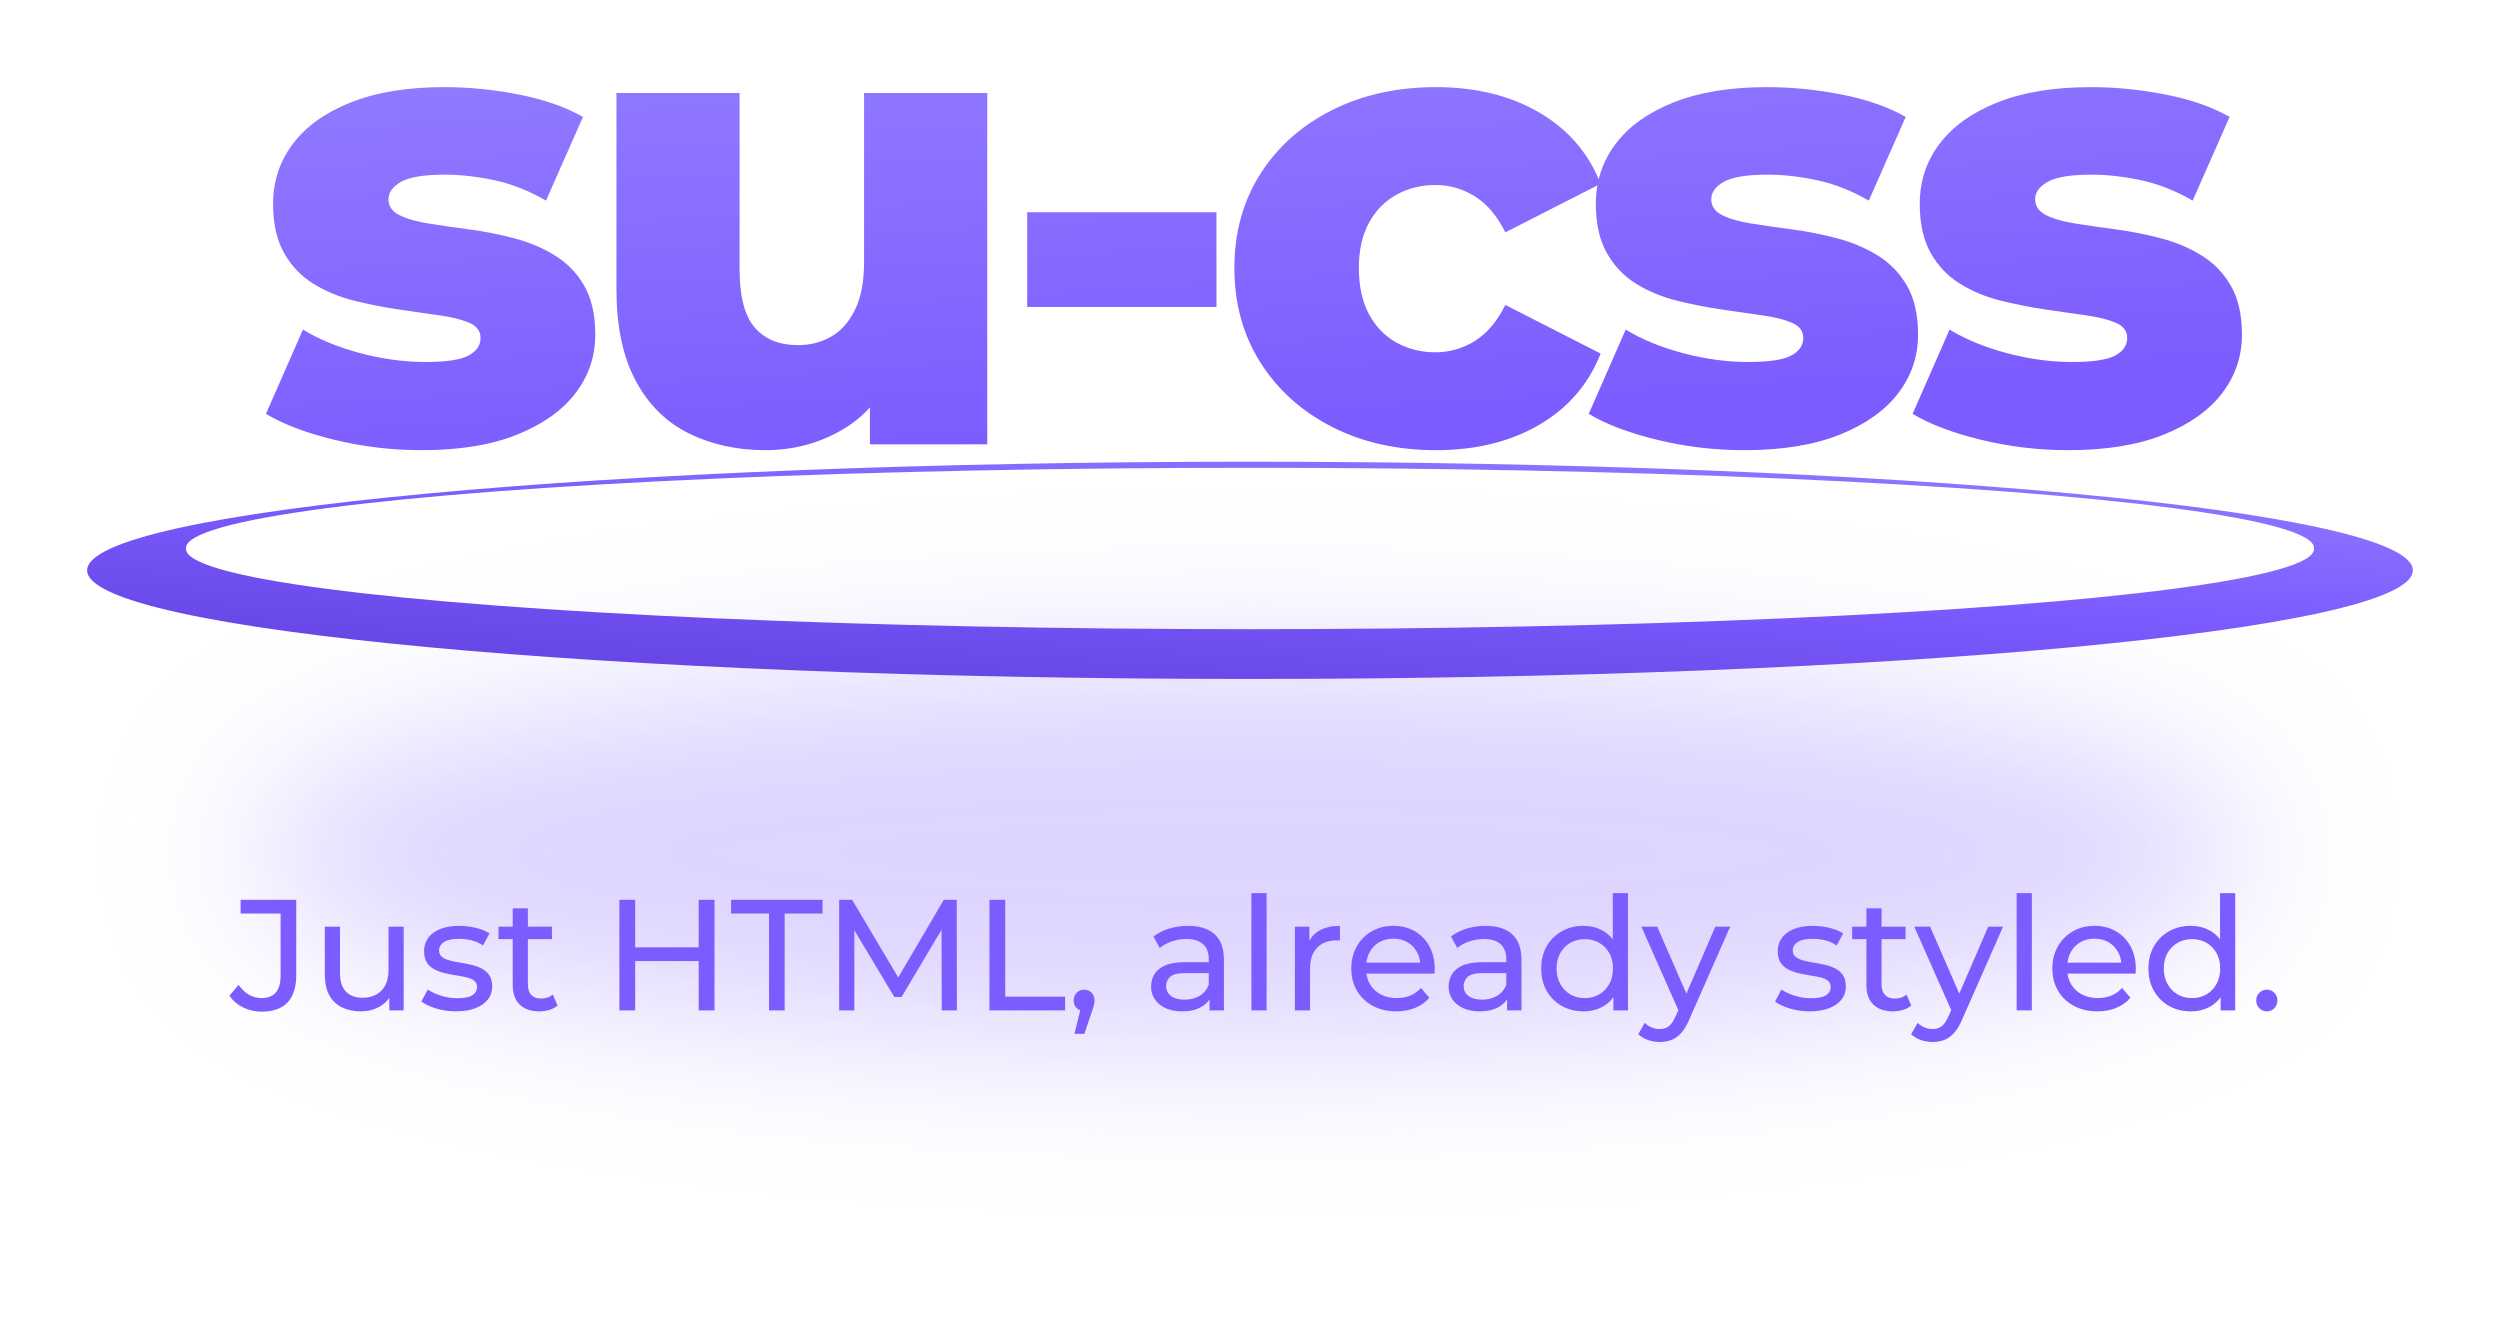
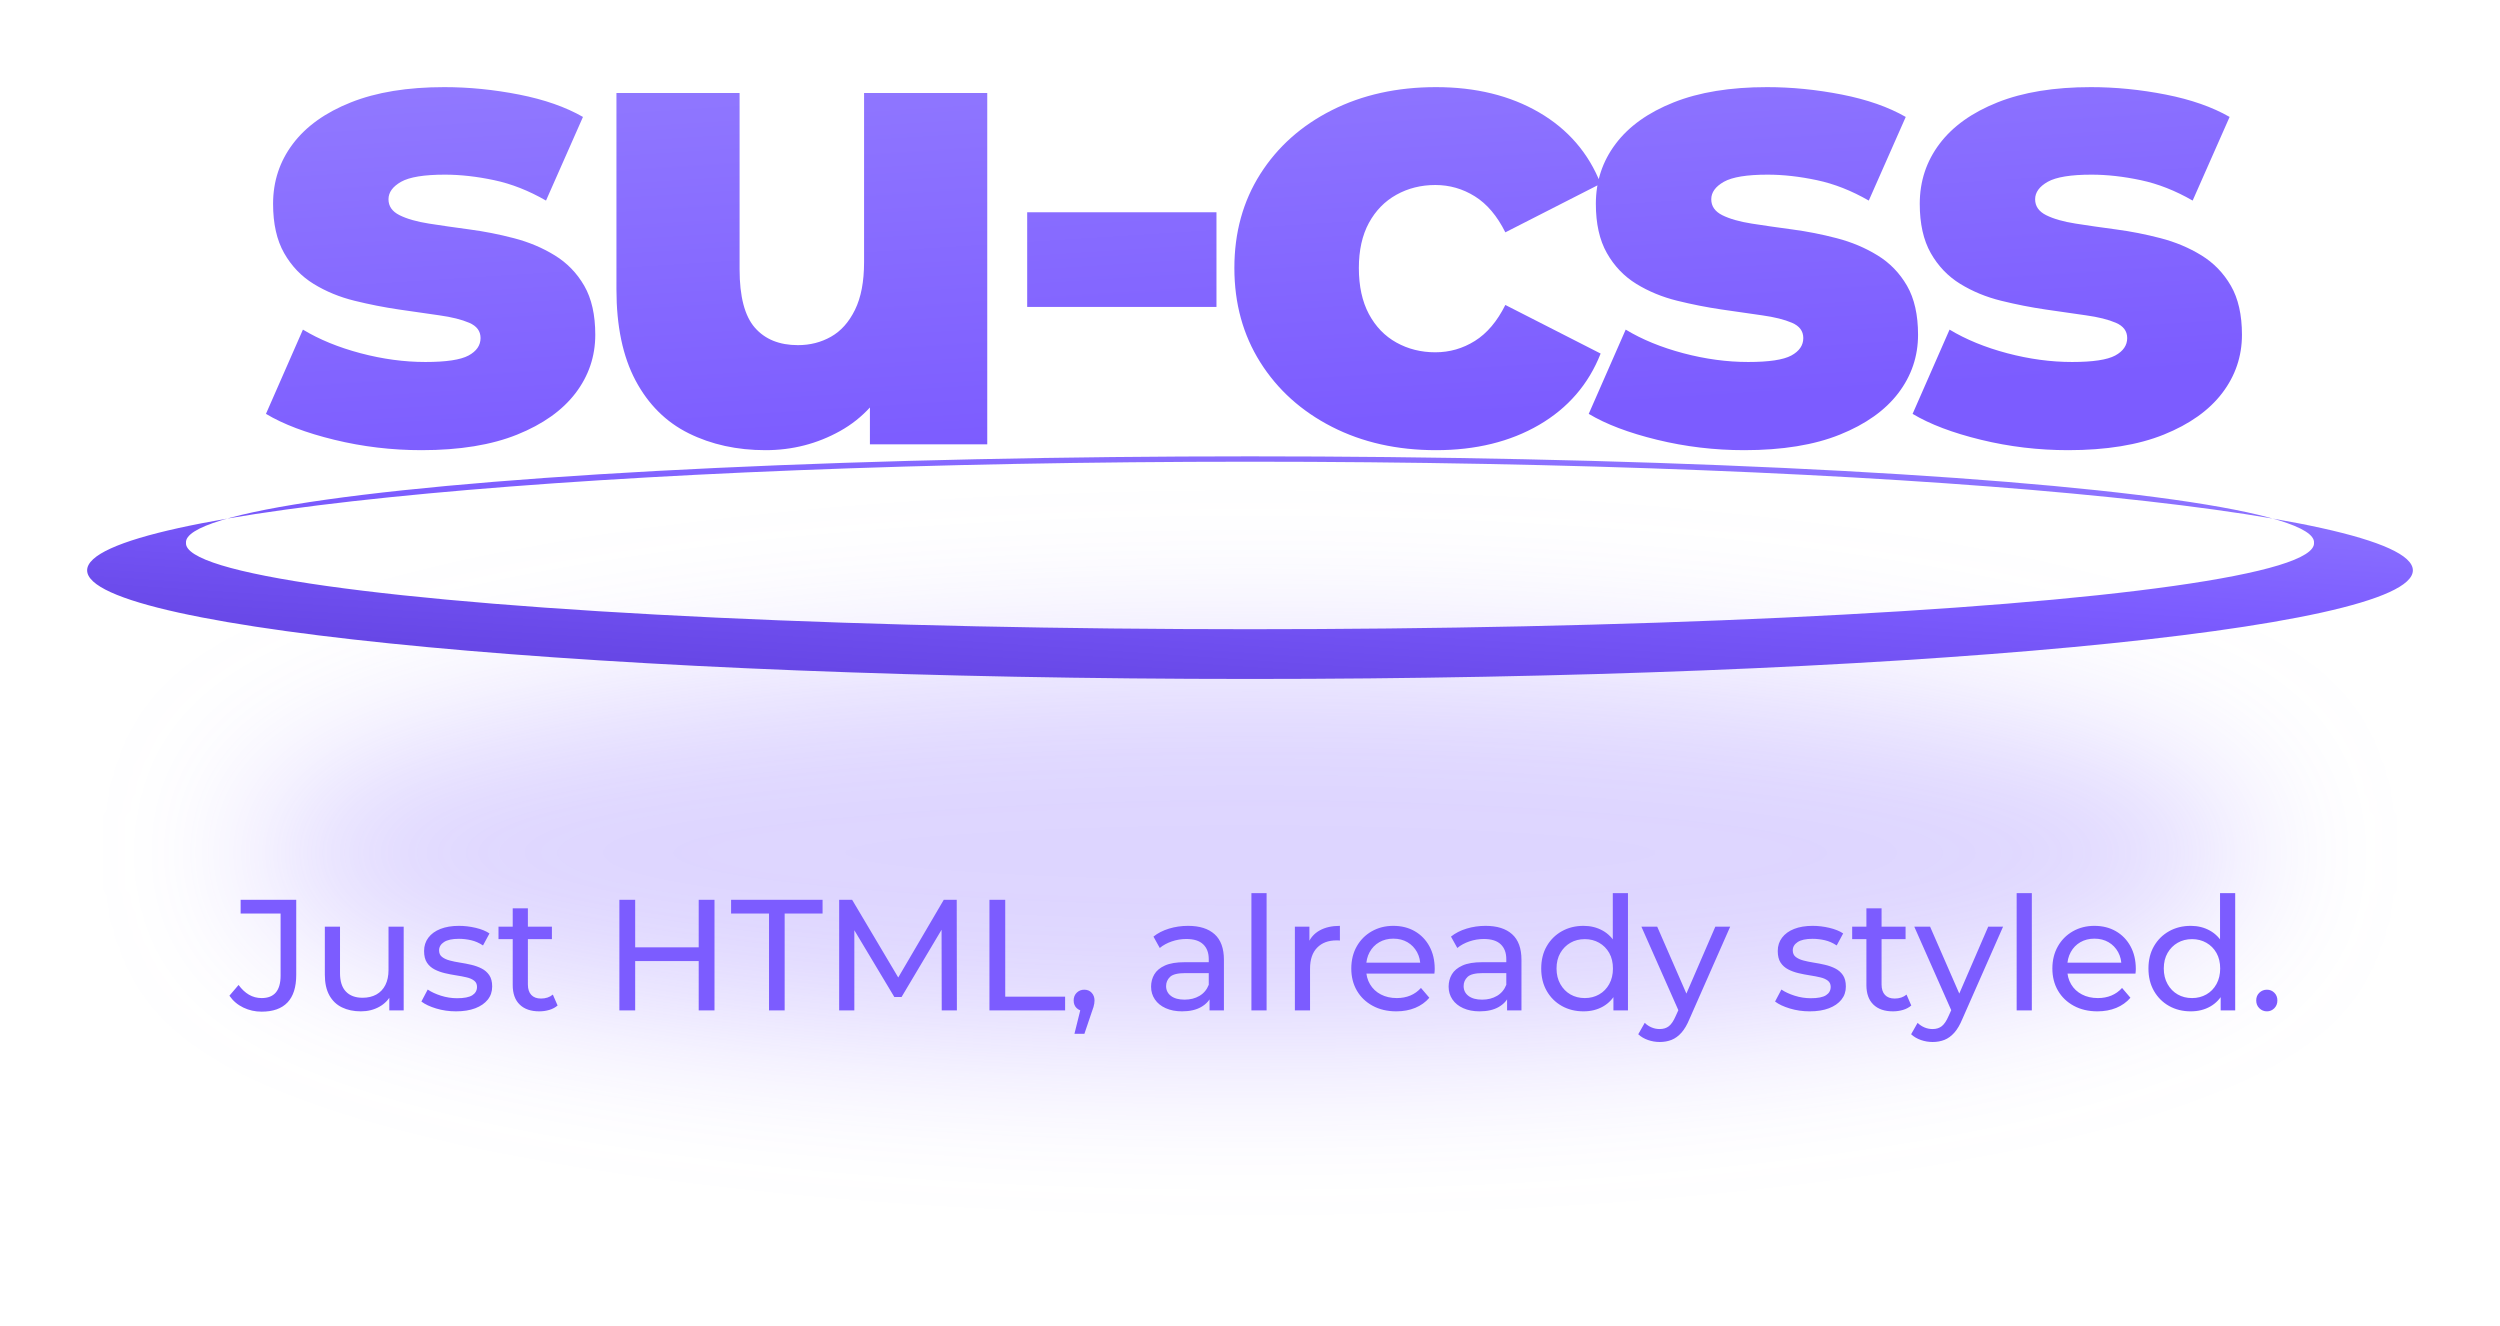
<svg xmlns="http://www.w3.org/2000/svg" viewBox="0 0 688.63 365.09" width="688.63" height="365.09" role="img" aria-label="SuCSS — Just HTML, already styled.">
  <defs>
    <linearGradient id="word-gradient" x1="0" y1="0" x2="0.35" y2="1">
      <stop offset="0" stop-color="#9179FF" />
      <stop offset="1" stop-color="#7C5CFF" />
    </linearGradient>
    <linearGradient id="plate-gradient" x1="0.85" y1="0" x2="0.15" y2="1">
      <stop offset="0" stop-color="#9179FF" />
      <stop offset="0.45" stop-color="#7C5CFF" />
      <stop offset="1" stop-color="#6242E0" />
    </linearGradient>
    <filter id="plate-shadow" x="-70%" y="-200%" width="240%" height="500%" color-interpolation-filters="sRGB">
      <feGaussianBlur stdDeviation="20.94" />
    </filter>
  </defs>
  <g transform="translate(73.26 24)">
    <ellipse cx="271.06" cy="210.89" rx="275.47" ry="53.85" fill="#7C5CFF" opacity="0.26" filter="url(#plate-shadow)" />
-     <path d="M-49.26 133.1A320.31 29.92 0 1 0 591.37 133.1A320.31 29.92 0 1 0 -49.26 133.1ZM-22.03 127.08A293.09 22.1 0 1 0 564.14 127.08A293.09 22.1 0 1 0 -22.03 127.08Z" fill="url(#plate-gradient)" fill-rule="evenodd" />
+     <path d="M-49.26 133.1A320.31 29.92 0 1 0 591.37 133.1A320.31 29.92 0 1 0 -49.26 133.1ZM-22.03 125.51A293.09 23.67 0 1 0 564.14 125.51A293.09 23.67 0 1 0 -22.03 125.51Z" fill="url(#plate-gradient)" fill-rule="evenodd" />
    <path d="M42.86 100L42.86 100Q30.54 100 18.84 97.14Q7.14 94.29 0 90L0 90L10.18 66.79Q16.96 70.89 26.07 73.3Q35.18 75.71 43.93 75.71L43.93 75.71Q52.5 75.71 55.8 73.93Q59.11 72.14 59.11 69.11L59.11 69.11Q59.11 66.25 55.98 64.91Q52.86 63.57 47.77 62.86Q42.68 62.14 36.61 61.25Q30.54 60.36 24.38 58.84Q18.21 57.32 13.13 54.2Q8.04 51.07 5 45.71Q1.96 40.36 1.96 32.14L1.96 32.14Q1.96 22.86 7.41 15.63Q12.86 8.39 23.39 4.2Q33.93 0 49.11 0L49.11 0Q59.29 0 69.73 2.05Q80.18 4.11 87.32 8.21L87.32 8.21L77.14 31.25Q70 27.14 62.86 25.63Q55.71 24.11 49.29 24.11L49.29 24.11Q40.71 24.11 37.23 26.07Q33.75 28.04 33.75 30.89L33.75 30.89Q33.75 33.75 36.79 35.27Q39.82 36.79 44.91 37.59Q50 38.39 56.07 39.2Q62.14 40 68.3 41.61Q74.46 43.21 79.55 46.34Q84.64 49.46 87.68 54.73Q90.71 60 90.71 68.21L90.71 68.21Q90.71 77.14 85.27 84.29Q79.82 91.43 69.2 95.71Q58.57 100 42.86 100M137.61 100L137.61 100Q125.82 100 116.45 95.36Q107.07 90.71 101.8 80.8Q96.54 70.89 96.54 55.71L96.54 55.71L96.54 1.61L130.46 1.61L130.46 50.18Q130.46 61.43 134.66 66.25Q138.86 71.07 146.54 71.07L146.54 71.07Q151.54 71.07 155.64 68.75Q159.75 66.43 162.25 61.34Q164.75 56.25 164.75 48.21L164.75 48.21L164.75 1.61L198.68 1.61L198.68 98.39L166.36 98.39L166.36 71.07L172.61 78.75Q167.61 89.46 158.14 94.73Q148.68 100 137.61 100M261.82 60.54L209.68 60.54L209.68 34.46L261.82 34.46L261.82 60.54M322.29 100L322.29 100Q306.21 100 293.63 93.57Q281.04 87.14 273.89 75.8Q266.75 64.46 266.75 49.82L266.75 49.82Q266.75 35.18 273.89 23.93Q281.04 12.68 293.63 6.34Q306.21 0 322.29 0L322.29 0Q338.71 0 350.68 6.96Q362.64 13.93 367.64 26.61L367.64 26.61L341.39 40Q338 33.21 333 30.09Q328 26.96 322.11 26.96L322.11 26.96Q316.21 26.96 311.39 29.64Q306.57 32.32 303.8 37.41Q301.04 42.5 301.04 49.82L301.04 49.82Q301.04 57.32 303.8 62.5Q306.57 67.68 311.39 70.36Q316.21 73.04 322.11 73.04L322.11 73.04Q328 73.04 333 69.91Q338 66.79 341.39 60L341.39 60L367.64 73.39Q362.64 86.07 350.68 93.04Q338.71 100 322.29 100M407.21 100L407.21 100Q394.89 100 383.2 97.14Q371.5 94.29 364.36 90L364.36 90L374.54 66.79Q381.32 70.89 390.43 73.3Q399.54 75.71 408.29 75.71L408.29 75.71Q416.86 75.71 420.16 73.93Q423.46 72.14 423.46 69.11L423.46 69.11Q423.46 66.25 420.34 64.91Q417.21 63.57 412.13 62.86Q407.04 62.14 400.96 61.25Q394.89 60.36 388.73 58.84Q382.57 57.32 377.48 54.2Q372.39 51.07 369.36 45.71Q366.32 40.36 366.32 32.14L366.32 32.14Q366.32 22.86 371.77 15.63Q377.21 8.39 387.75 4.2Q398.29 0 413.46 0L413.46 0Q423.64 0 434.09 2.05Q444.54 4.11 451.68 8.21L451.68 8.21L441.5 31.25Q434.36 27.14 427.21 25.63Q420.07 24.11 413.64 24.11L413.64 24.11Q405.07 24.11 401.59 26.07Q398.11 28.04 398.11 30.89L398.11 30.89Q398.11 33.75 401.14 35.27Q404.18 36.79 409.27 37.59Q414.36 38.39 420.43 39.2Q426.5 40 432.66 41.61Q438.82 43.21 443.91 46.34Q449 49.46 452.04 54.73Q455.07 60 455.07 68.21L455.07 68.21Q455.07 77.14 449.63 84.29Q444.18 91.43 433.55 95.71Q422.93 100 407.21 100M496.43 100L496.43 100Q484.11 100 472.41 97.14Q460.71 94.29 453.57 90L453.57 90L463.75 66.79Q470.54 70.89 479.64 73.3Q488.75 75.71 497.5 75.71L497.5 75.71Q506.07 75.71 509.38 73.93Q512.68 72.14 512.68 69.11L512.68 69.11Q512.68 66.25 509.55 64.91Q506.43 63.57 501.34 62.86Q496.25 62.14 490.18 61.25Q484.11 60.36 477.95 58.84Q471.79 57.32 466.7 54.2Q461.61 51.07 458.57 45.71Q455.54 40.36 455.54 32.14L455.54 32.14Q455.54 22.86 460.98 15.63Q466.43 8.39 476.96 4.2Q487.5 0 502.68 0L502.68 0Q512.86 0 523.3 2.05Q533.75 4.11 540.89 8.21L540.89 8.21L530.71 31.25Q523.57 27.14 516.43 25.63Q509.29 24.11 502.86 24.11L502.86 24.11Q494.29 24.11 490.8 26.07Q487.32 28.04 487.32 30.89L487.32 30.89Q487.32 33.75 490.36 35.27Q493.39 36.79 498.48 37.59Q503.57 38.39 509.64 39.2Q515.71 40 521.88 41.61Q528.04 43.21 533.13 46.34Q538.21 49.46 541.25 54.73Q544.29 60 544.29 68.21L544.29 68.21Q544.29 77.14 538.84 84.29Q533.39 91.43 522.77 95.71Q512.14 100 496.43 100" fill="url(#word-gradient)" />
    <g transform="translate(-10.07 222.02) scale(0.41)">
      <path d="M21.66 79.62L21.66 79.62Q15.07 79.62 9.34 76.86Q3.61 74.1 0 68.9L0 68.9L6.16 61.68Q9.24 65.92 13.11 68.21Q16.99 70.49 21.66 70.49L21.66 70.49Q34.39 70.49 34.39 55.41L34.39 55.41L34.39 13.69L7.54 13.69L7.54 4.46L44.9 4.46L44.9 54.88Q44.9 67.3 39.01 73.46Q33.12 79.62 21.66 79.62M88.32 79.41L88.32 79.41Q81.1 79.41 75.64 76.75Q70.17 74.1 67.14 68.63Q64.12 63.16 64.12 54.88L64.12 54.88L64.12 22.51L74.31 22.51L74.31 53.72Q74.31 62 78.29 66.14Q82.27 70.28 89.49 70.28L89.49 70.28Q94.8 70.28 98.73 68.1Q102.65 65.92 104.78 61.73Q106.9 57.54 106.9 51.59L106.9 51.59L106.9 22.51L117.09 22.51L117.09 78.77L107.43 78.77L107.43 63.59L109.02 67.62Q106.26 73.25 100.74 76.33Q95.22 79.41 88.32 79.41M152.23 79.41L152.23 79.41Q145.22 79.41 138.91 77.49Q132.59 75.58 128.98 72.82L128.98 72.82L133.23 64.76Q136.84 67.2 142.14 68.9Q147.45 70.59 152.97 70.59L152.97 70.59Q160.08 70.59 163.22 68.58Q166.35 66.56 166.35 62.95L166.35 62.95Q166.35 60.3 164.44 58.81Q162.53 57.32 159.39 56.58Q156.26 55.84 152.44 55.25Q148.62 54.67 144.8 53.77Q140.98 52.87 137.79 51.22Q134.61 49.58 132.7 46.66Q130.79 43.74 130.79 38.85L130.79 38.85Q130.79 33.76 133.65 29.94Q136.52 26.11 141.77 24.04Q147.03 21.97 154.25 21.97L154.25 21.97Q159.77 21.97 165.45 23.3Q171.13 24.63 174.73 27.07L174.73 27.07L170.38 35.14Q166.56 32.59 162.42 31.63Q158.28 30.68 154.14 30.68L154.14 30.68Q147.45 30.68 144.16 32.86Q140.87 35.03 140.87 38.43L140.87 38.43Q140.87 41.3 142.83 42.83Q144.8 44.37 147.93 45.22Q151.06 46.07 154.88 46.66Q158.7 47.24 162.53 48.14Q166.35 49.04 169.48 50.64Q172.61 52.23 174.58 55.1Q176.54 57.96 176.54 62.74L176.54 62.74Q176.54 67.83 173.57 71.55Q170.59 75.27 165.18 77.34Q159.77 79.41 152.23 79.41M208.17 79.41L208.17 79.41Q199.68 79.41 195.01 74.84Q190.34 70.28 190.34 61.78L190.34 61.78L190.34 10.19L200.53 10.19L200.53 61.36Q200.53 65.92 202.81 68.37Q205.1 70.81 209.34 70.81L209.34 70.81Q214.12 70.81 217.3 68.15L217.3 68.15L220.49 75.48Q218.15 77.49 214.92 78.45Q211.68 79.41 208.17 79.41M216.67 30.89L180.79 30.89L180.79 22.51L216.67 22.51L216.67 30.89M325.9 78.77L315.29 78.77L315.29 4.46L325.9 4.46L325.9 78.77M272.61 78.77L262 78.77L262 4.46L272.61 4.46L272.61 78.77M316.24 45.65L271.55 45.65L271.55 36.41L316.24 36.41L316.24 45.65M373.04 78.77L362.53 78.77L362.53 13.69L337.05 13.69L337.05 4.46L398.51 4.46L398.51 13.69L373.04 13.69L373.04 78.77M419.85 78.77L409.66 78.77L409.66 4.46L418.37 4.46L451.7 60.62L447.03 60.62L479.94 4.46L488.64 4.46L488.75 78.77L478.56 78.77L478.45 20.49L480.89 20.49L451.59 69.75L446.71 69.75L417.2 20.49L419.85 20.49L419.85 78.77M561.46 78.77L510.62 78.77L510.62 4.46L521.23 4.46L521.23 69.53L561.46 69.53L561.46 78.77M574.42 94.48L567.73 94.48L573.04 73.04L574.42 79.19Q571.34 79.19 569.27 77.28Q567.2 75.37 567.2 72.08L567.2 72.08Q567.2 68.9 569.27 66.88Q571.34 64.86 574.31 64.86L574.31 64.86Q577.39 64.86 579.3 66.93Q581.21 69 581.21 72.08L581.21 72.08Q581.21 73.14 581.05 74.15Q580.89 75.16 580.52 76.49Q580.15 77.81 579.41 79.72L579.41 79.72L574.42 94.48M668.15 78.77L658.49 78.77L658.49 66.88L657.96 64.65L657.96 44.37Q657.96 37.9 654.19 34.34Q650.42 30.79 642.89 30.79L642.89 30.79Q637.9 30.79 633.12 32.43Q628.34 34.08 625.05 36.84L625.05 36.84L620.81 29.19Q625.16 25.69 631.26 23.83Q637.37 21.97 644.06 21.97L644.06 21.97Q655.63 21.97 661.89 27.6Q668.15 33.23 668.15 44.8L668.15 44.8L668.15 78.77M640.02 79.41L640.02 79.41Q633.76 79.41 629.03 77.28Q624.31 75.16 621.76 71.39Q619.21 67.62 619.21 62.85L619.21 62.85Q619.21 58.28 621.39 54.56Q623.57 50.85 628.5 48.62Q633.44 46.39 641.83 46.39L641.83 46.39L659.66 46.39L659.66 53.72L642.25 53.72Q634.61 53.72 631.95 56.26Q629.3 58.81 629.3 62.42L629.3 62.42Q629.3 66.56 632.59 69.06Q635.88 71.55 641.72 71.55L641.72 71.55Q647.45 71.55 651.75 69Q656.05 66.45 657.96 61.57L657.96 61.57L659.98 68.58Q657.96 73.57 652.87 76.49Q647.77 79.41 640.02 79.41M696.82 78.77L686.62 78.77L686.62 0L696.82 0L696.82 78.77M726.01 78.77L715.82 78.77L715.82 22.51L725.58 22.51L725.58 37.79L724.63 33.97Q726.96 28.13 732.48 25.05Q738 21.97 746.07 21.97L746.07 21.97L746.07 31.85Q745.44 31.74 744.85 31.74Q744.27 31.74 743.74 31.74L743.74 31.74Q735.56 31.74 730.79 36.62Q726.01 41.51 726.01 50.74L726.01 50.74L726.01 78.77M783.97 79.41L783.97 79.41Q774.95 79.41 768.1 75.69Q761.25 71.97 757.48 65.5Q753.72 59.02 753.72 50.64L753.72 50.64Q753.72 42.25 757.38 35.77Q761.04 29.3 767.46 25.64Q773.89 21.97 781.95 21.97L781.95 21.97Q790.13 21.97 796.39 25.58Q802.65 29.19 806.21 35.72Q809.77 42.25 809.77 50.96L809.77 50.96Q809.77 51.59 809.71 52.44Q809.66 53.29 809.55 54.03L809.55 54.03L761.68 54.03L761.68 46.71L804.25 46.71L800.11 49.26Q800.21 43.84 797.88 39.6Q795.54 35.35 791.45 32.96Q787.37 30.57 781.95 30.57L781.95 30.57Q776.65 30.57 772.51 32.96Q768.37 35.35 766.03 39.65Q763.69 43.95 763.69 49.47L763.69 49.47L763.69 51.17Q763.69 56.79 766.3 61.2Q768.9 65.61 773.57 68.05Q778.24 70.49 784.29 70.49L784.29 70.49Q789.28 70.49 793.37 68.79Q797.45 67.09 800.53 63.69L800.53 63.69L806.16 70.28Q802.34 74.73 796.66 77.07Q790.98 79.41 783.97 79.41M868.05 78.77L858.39 78.77L858.39 66.88L857.86 64.65L857.86 44.37Q857.86 37.9 854.09 34.34Q850.32 30.79 842.78 30.79L842.78 30.79Q837.79 30.79 833.01 32.43Q828.24 34.08 824.95 36.84L824.95 36.84L820.7 29.19Q825.05 25.69 831.16 23.83Q837.26 21.97 843.95 21.97L843.95 21.97Q855.52 21.97 861.78 27.6Q868.05 33.23 868.05 44.8L868.05 44.8L868.05 78.77M839.92 79.41L839.92 79.41Q833.65 79.41 828.93 77.28Q824.2 75.16 821.66 71.39Q819.11 67.62 819.11 62.85L819.11 62.85Q819.11 58.28 821.28 54.56Q823.46 50.85 828.4 48.62Q833.33 46.39 841.72 46.39L841.72 46.39L859.55 46.39L859.55 53.72L842.14 53.72Q834.5 53.72 831.85 56.26Q829.19 58.81 829.19 62.42L829.19 62.42Q829.19 66.56 832.48 69.06Q835.77 71.55 841.61 71.55L841.61 71.55Q847.35 71.55 851.65 69Q855.94 66.45 857.86 61.57L857.86 61.57L859.87 68.58Q857.86 73.57 852.76 76.49Q847.66 79.41 839.92 79.41M909.77 79.41L909.77 79.41Q901.59 79.41 895.17 75.8Q888.75 72.19 885.03 65.71Q881.32 59.24 881.32 50.64L881.32 50.64Q881.32 42.04 885.03 35.62Q888.75 29.19 895.17 25.58Q901.59 21.97 909.77 21.97L909.77 21.97Q916.88 21.97 922.61 25.16Q928.34 28.34 931.79 34.71Q935.24 41.08 935.24 50.64L935.24 50.64Q935.24 60.19 931.9 66.56Q928.56 72.93 922.82 76.17Q917.09 79.41 909.77 79.41M910.62 70.49L910.62 70.49Q915.92 70.49 920.22 68.05Q924.52 65.61 927.02 61.09Q929.51 56.58 929.51 50.64L929.51 50.64Q929.51 44.59 927.02 40.18Q924.52 35.77 920.22 33.33Q915.92 30.89 910.62 30.89L910.62 30.89Q905.2 30.89 900.96 33.33Q896.71 35.77 894.16 40.18Q891.61 44.59 891.61 50.64L891.61 50.64Q891.61 56.58 894.16 61.09Q896.71 65.61 900.96 68.05Q905.2 70.49 910.62 70.49M939.6 78.77L929.83 78.77L929.83 63.59L930.47 50.53L929.41 37.47L929.41 0L939.6 0L939.6 78.77M960.93 100L960.93 100Q956.9 100 953.08 98.67Q949.26 97.35 946.5 94.8L946.5 94.8L950.85 87.15Q952.97 89.17 955.52 90.23Q958.07 91.3 960.93 91.3L960.93 91.3Q964.65 91.3 967.09 89.38Q969.53 87.47 971.66 82.59L971.66 82.59L975.16 74.84L976.22 73.57L998.3 22.51L1008.28 22.51L981 84.39Q978.56 90.34 975.53 93.74Q972.51 97.13 968.9 98.57Q965.29 100 960.93 100M981.1 72.61L974.31 80.57L948.62 22.51L959.24 22.51L981.1 72.61M1061.68 79.41L1061.68 79.41Q1054.67 79.41 1048.35 77.49Q1042.04 75.58 1038.43 72.82L1038.43 72.82L1042.68 64.76Q1046.28 67.2 1051.59 68.9Q1056.9 70.59 1062.42 70.59L1062.42 70.59Q1069.53 70.59 1072.66 68.58Q1075.8 66.56 1075.8 62.95L1075.8 62.95Q1075.8 60.3 1073.89 58.81Q1071.97 57.32 1068.84 56.58Q1065.71 55.84 1061.89 55.25Q1058.07 54.67 1054.25 53.77Q1050.42 52.87 1047.24 51.22Q1044.06 49.58 1042.14 46.66Q1040.23 43.74 1040.23 38.85L1040.23 38.85Q1040.23 33.76 1043.1 29.94Q1045.97 26.11 1051.22 24.04Q1056.48 21.97 1063.69 21.97L1063.69 21.97Q1069.21 21.97 1074.89 23.3Q1080.57 24.63 1084.18 27.07L1084.18 27.07L1079.83 35.14Q1076.01 32.59 1071.87 31.63Q1067.73 30.68 1063.59 30.68L1063.59 30.68Q1056.9 30.68 1053.61 32.86Q1050.32 35.03 1050.32 38.43L1050.32 38.43Q1050.32 41.3 1052.28 42.83Q1054.25 44.37 1057.38 45.22Q1060.51 46.07 1064.33 46.66Q1068.15 47.24 1071.97 48.14Q1075.8 49.04 1078.93 50.64Q1082.06 52.23 1084.02 55.1Q1085.99 57.96 1085.99 62.74L1085.99 62.74Q1085.99 67.83 1083.01 71.55Q1080.04 75.27 1074.63 77.34Q1069.21 79.41 1061.68 79.41M1117.62 79.41L1117.62 79.41Q1109.13 79.41 1104.46 74.84Q1099.79 70.28 1099.79 61.78L1099.79 61.78L1099.79 10.19L1109.98 10.19L1109.98 61.36Q1109.98 65.92 1112.26 68.37Q1114.54 70.81 1118.79 70.81L1118.79 70.81Q1123.57 70.81 1126.75 68.15L1126.75 68.15L1129.94 75.48Q1127.6 77.49 1124.36 78.45Q1121.13 79.41 1117.62 79.41M1126.11 30.89L1090.23 30.89L1090.23 22.51L1126.11 22.51L1126.11 30.89M1144.27 100L1144.27 100Q1140.23 100 1136.41 98.67Q1132.59 97.35 1129.83 94.8L1129.83 94.8L1134.18 87.15Q1136.31 89.17 1138.85 90.23Q1141.4 91.3 1144.27 91.3L1144.27 91.3Q1147.98 91.3 1150.42 89.38Q1152.87 87.47 1154.99 82.59L1154.99 82.59L1158.49 74.84L1159.55 73.57L1181.63 22.51L1191.61 22.51L1164.33 84.39Q1161.89 90.34 1158.86 93.74Q1155.84 97.13 1152.23 98.57Q1148.62 100 1144.27 100M1164.44 72.61L1157.64 80.57L1131.95 22.51L1142.57 22.51L1164.44 72.61M1210.93 78.77L1200.74 78.77L1200.74 0L1210.93 0L1210.93 78.77M1254.99 79.41L1254.99 79.41Q1245.97 79.41 1239.12 75.69Q1232.27 71.97 1228.5 65.5Q1224.73 59.02 1224.73 50.64L1224.73 50.64Q1224.73 42.25 1228.4 35.77Q1232.06 29.3 1238.48 25.64Q1244.9 21.97 1252.97 21.97L1252.97 21.97Q1261.15 21.97 1267.41 25.58Q1273.67 29.19 1277.23 35.72Q1280.79 42.25 1280.79 50.96L1280.79 50.96Q1280.79 51.59 1280.73 52.44Q1280.68 53.29 1280.57 54.03L1280.57 54.03L1232.7 54.03L1232.7 46.71L1275.27 46.71L1271.13 49.26Q1271.23 43.84 1268.9 39.6Q1266.56 35.35 1262.47 32.96Q1258.39 30.57 1252.97 30.57L1252.97 30.57Q1247.66 30.57 1243.52 32.96Q1239.38 35.35 1237.05 39.65Q1234.71 43.95 1234.71 49.47L1234.71 49.47L1234.71 51.17Q1234.71 56.79 1237.31 61.2Q1239.92 65.61 1244.59 68.05Q1249.26 70.49 1255.31 70.49L1255.31 70.49Q1260.3 70.49 1264.38 68.79Q1268.47 67.09 1271.55 63.69L1271.55 63.69L1277.18 70.28Q1273.35 74.73 1267.68 77.07Q1262 79.41 1254.99 79.41M1317.73 79.41L1317.73 79.41Q1309.55 79.41 1303.13 75.8Q1296.71 72.19 1292.99 65.71Q1289.28 59.24 1289.28 50.64L1289.28 50.64Q1289.28 42.04 1292.99 35.62Q1296.71 29.19 1303.13 25.58Q1309.55 21.97 1317.73 21.97L1317.73 21.97Q1324.84 21.97 1330.57 25.16Q1336.31 28.34 1339.76 34.71Q1343.21 41.08 1343.21 50.64L1343.21 50.64Q1343.21 60.19 1339.86 66.56Q1336.52 72.93 1330.79 76.17Q1325.05 79.41 1317.73 79.41M1318.58 70.49L1318.58 70.49Q1323.89 70.49 1328.18 68.05Q1332.48 65.61 1334.98 61.09Q1337.47 56.58 1337.47 50.64L1337.47 50.64Q1337.47 44.59 1334.98 40.18Q1332.48 35.77 1328.18 33.33Q1323.89 30.89 1318.58 30.89L1318.58 30.89Q1313.16 30.89 1308.92 33.33Q1304.67 35.77 1302.12 40.18Q1299.58 44.59 1299.58 50.64L1299.58 50.64Q1299.58 56.58 1302.12 61.09Q1304.67 65.61 1308.92 68.05Q1313.16 70.49 1318.58 70.49M1347.56 78.77L1337.79 78.77L1337.79 63.59L1338.43 50.53L1337.37 37.47L1337.37 0L1347.56 0L1347.56 78.77M1368.9 79.41L1368.9 79.41Q1365.92 79.41 1363.8 77.34Q1361.68 75.27 1361.68 72.08L1361.68 72.08Q1361.68 68.9 1363.8 66.88Q1365.92 64.86 1368.9 64.86L1368.9 64.86Q1371.76 64.86 1373.83 66.88Q1375.9 68.9 1375.9 72.08L1375.9 72.08Q1375.9 75.27 1373.83 77.34Q1371.76 79.41 1368.9 79.41" fill="#7C5CFF" />
    </g>
  </g>
</svg>
